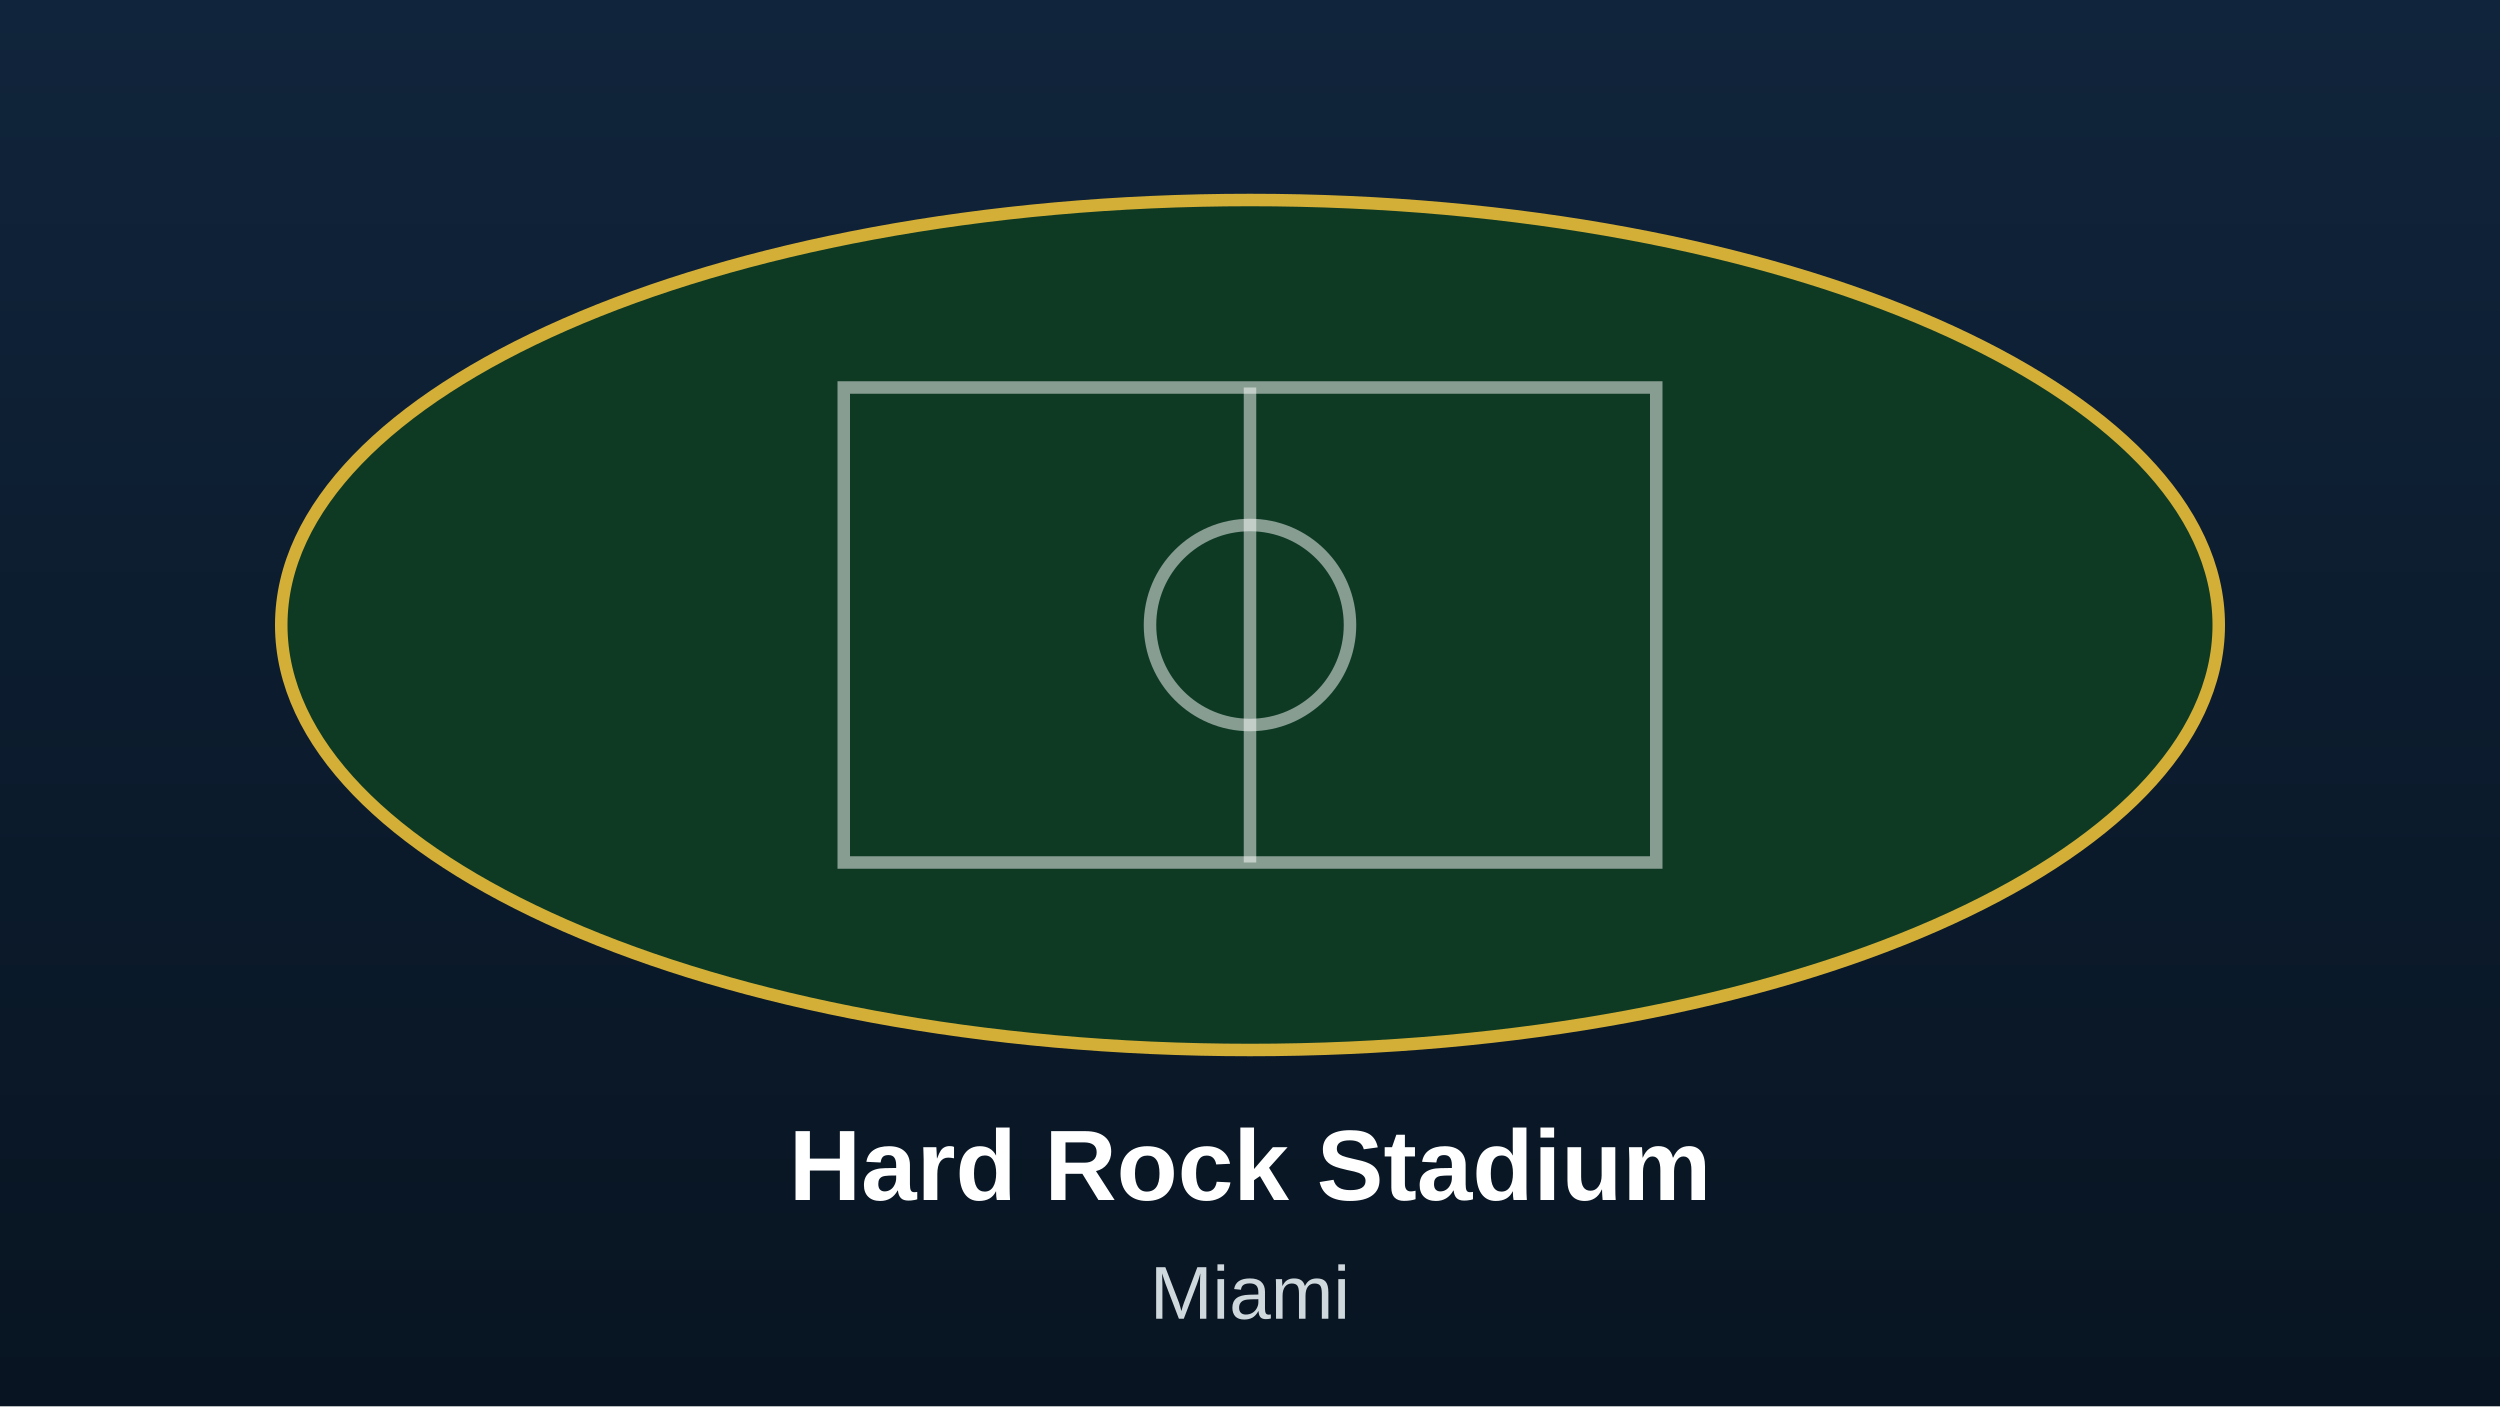
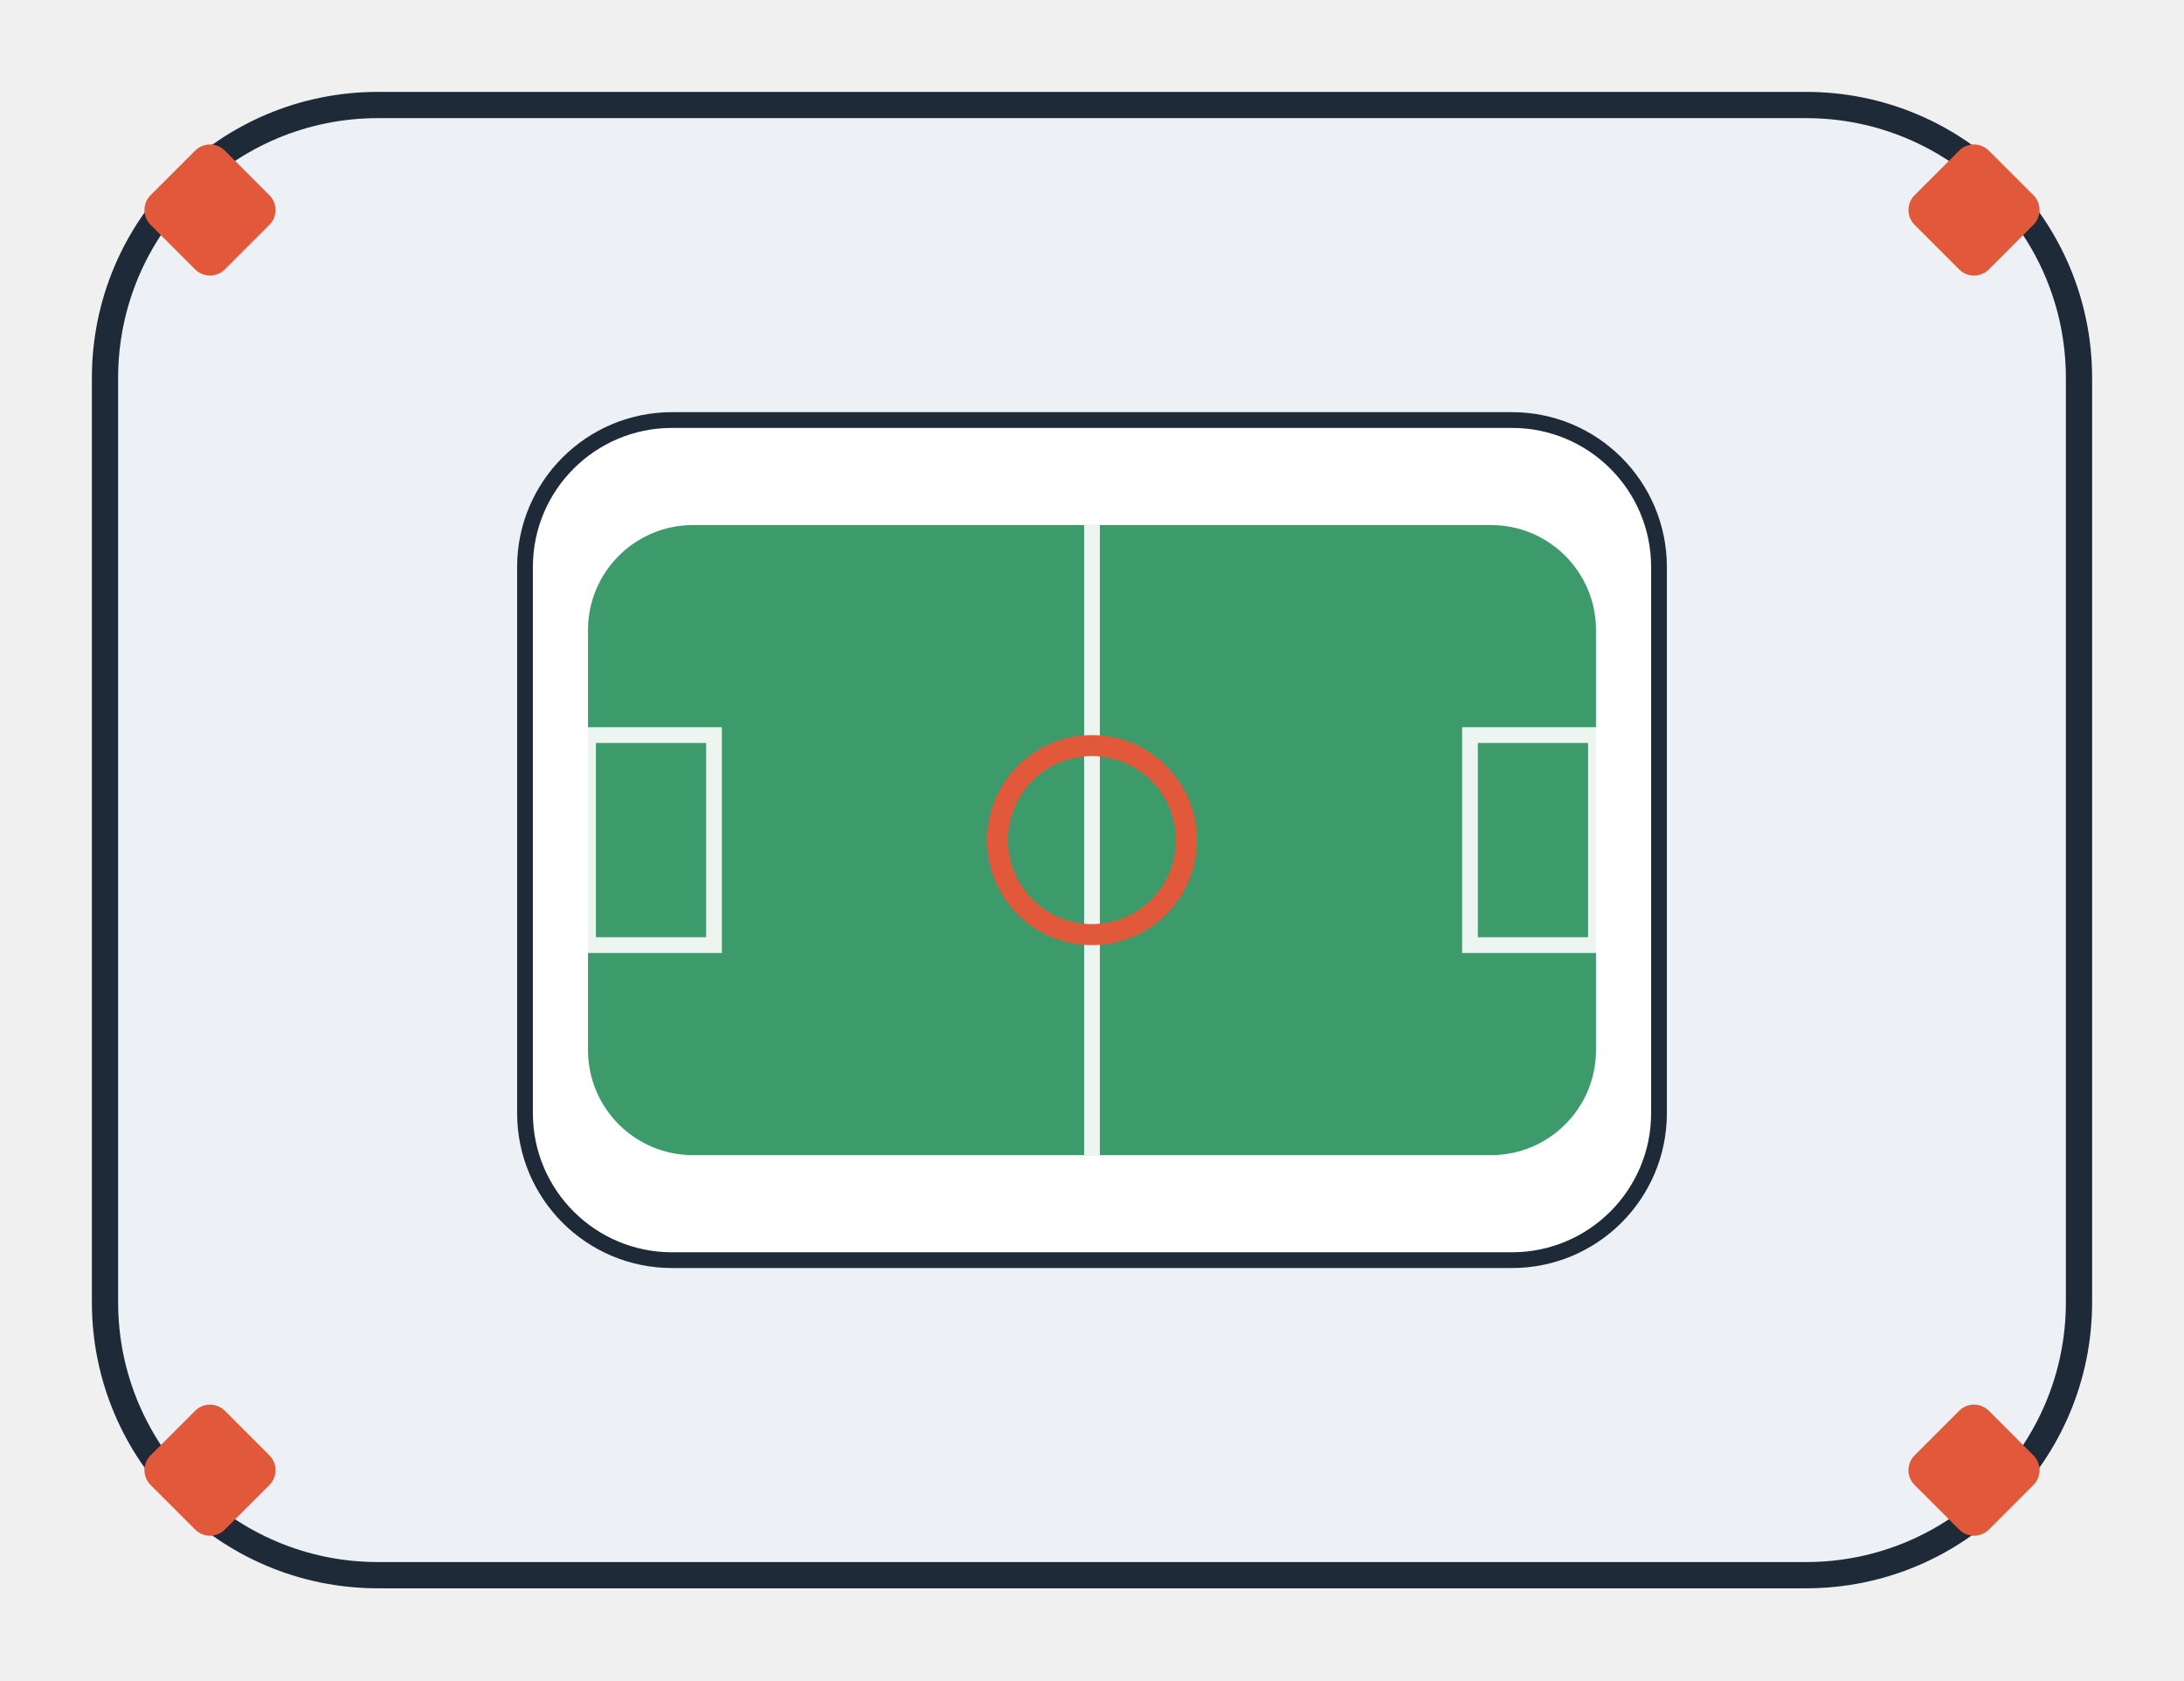
- <svg xmlns="http://www.w3.org/2000/svg" viewBox="0 0 400 225" role="img" aria-label="Hard Rock Stadium">
+ <svg xmlns="http://www.w3.org/2000/svg" viewBox="46 142 208 160" role="img" aria-label="Hard Rock Stadium, Miami, USA">
  <defs>
-     <linearGradient id="bg" x1="0" y1="0" x2="0" y2="1">
-       <stop offset="0" stop-color="#10243b" />
-       <stop offset="1" stop-color="#081421" />
-     </linearGradient>
+     <style>
+     .struct{fill:none;stroke:#1E2A38;stroke-width:2.5;stroke-linejoin:round;stroke-linecap:round}
+     .thin{fill:none;stroke:#1E2A38;stroke-width:1.5;stroke-linejoin:round;stroke-linecap:round}
+     .hair{fill:none;stroke:#1E2A38;stroke-width:1;stroke-linecap:round;opacity:.55}
+     .concrete{fill:#E7EBF0}
+     .stands{fill:#CDD6E0}
+     .canopy{fill:#EDF0F4}
+     .void{fill:#FFFFFF}
+     .pitch{fill:#3D9A6A}
+     .pline{fill:none;stroke:#FFFFFF;stroke-width:1.5;opacity:.9}
+     .acc{fill:#E1593A}
+     .accs{fill:none;stroke:#E1593A;stroke-width:2}
+     .green{fill:#6FB98F}
+     .ribs{fill:none;stroke:#B7C0CC;stroke-width:16;stroke-dasharray:3 9}
+     .louver{fill:none;stroke:#B7C0CC;stroke-width:13;stroke-dasharray:2 5}
+ </style>
+     <pattern id="frit" width="9" height="9" patternUnits="userSpaceOnUse">
+       <circle cx="2" cy="2" r="0.9" fill="#C7D0DA" />
+     </pattern>
  </defs>
-   <rect width="400" height="225" fill="url(#bg)" />
-   <ellipse cx="200" cy="100" rx="155" ry="68" fill="#0e3a24" stroke="#d4af37" stroke-width="2" />
-   <rect x="135" y="62" width="130" height="76" fill="none" stroke="#ffffff" stroke-opacity="0.5" stroke-width="2" />
-   <line x1="200" y1="62" x2="200" y2="138" stroke="#ffffff" stroke-opacity="0.5" stroke-width="2" />
-   <circle cx="200" cy="100" r="16" fill="none" stroke="#ffffff" stroke-opacity="0.5" stroke-width="2" />
-   <text x="200" y="192" font-family="Arial, sans-serif" font-size="16" font-weight="700" fill="#ffffff" text-anchor="middle">Hard Rock Stadium</text>
-   <text x="200" y="211" font-family="Arial, sans-serif" font-size="12" fill="#cfd8dc" text-anchor="middle">Miami</text>
+   <g>
+     <rect x="56" y="152" width="188" height="140" rx="26" class="canopy" />
+     <rect x="56" y="152" width="188" height="140" rx="26" class="struct" />
+     <rect x="96" y="182" width="108" height="80" rx="14" class="void" />
+     <rect x="96" y="182" width="108" height="80" rx="14" class="thin" />
+     <rect x="102" y="192" width="96" height="60" rx="10" class="pitch" />
+     <line x1="150" y1="192" x2="150" y2="252" class="pline" />
+     <rect x="102" y="212" width="12" height="20" class="pline" />
+     <rect x="186" y="212" width="12" height="20" class="pline" />
+     <circle cx="150" cy="222" r="9" class="accs" />
+     <rect x="61" y="157" width="10" height="10" rx="2" transform="rotate(45 66 162)" class="acc" />
+     <rect x="229" y="157" width="10" height="10" rx="2" transform="rotate(45 234 162)" class="acc" />
+     <rect x="61" y="277" width="10" height="10" rx="2" transform="rotate(45 66 282)" class="acc" />
+     <rect x="229" y="277" width="10" height="10" rx="2" transform="rotate(45 234 282)" class="acc" />
+   </g>
</svg>
